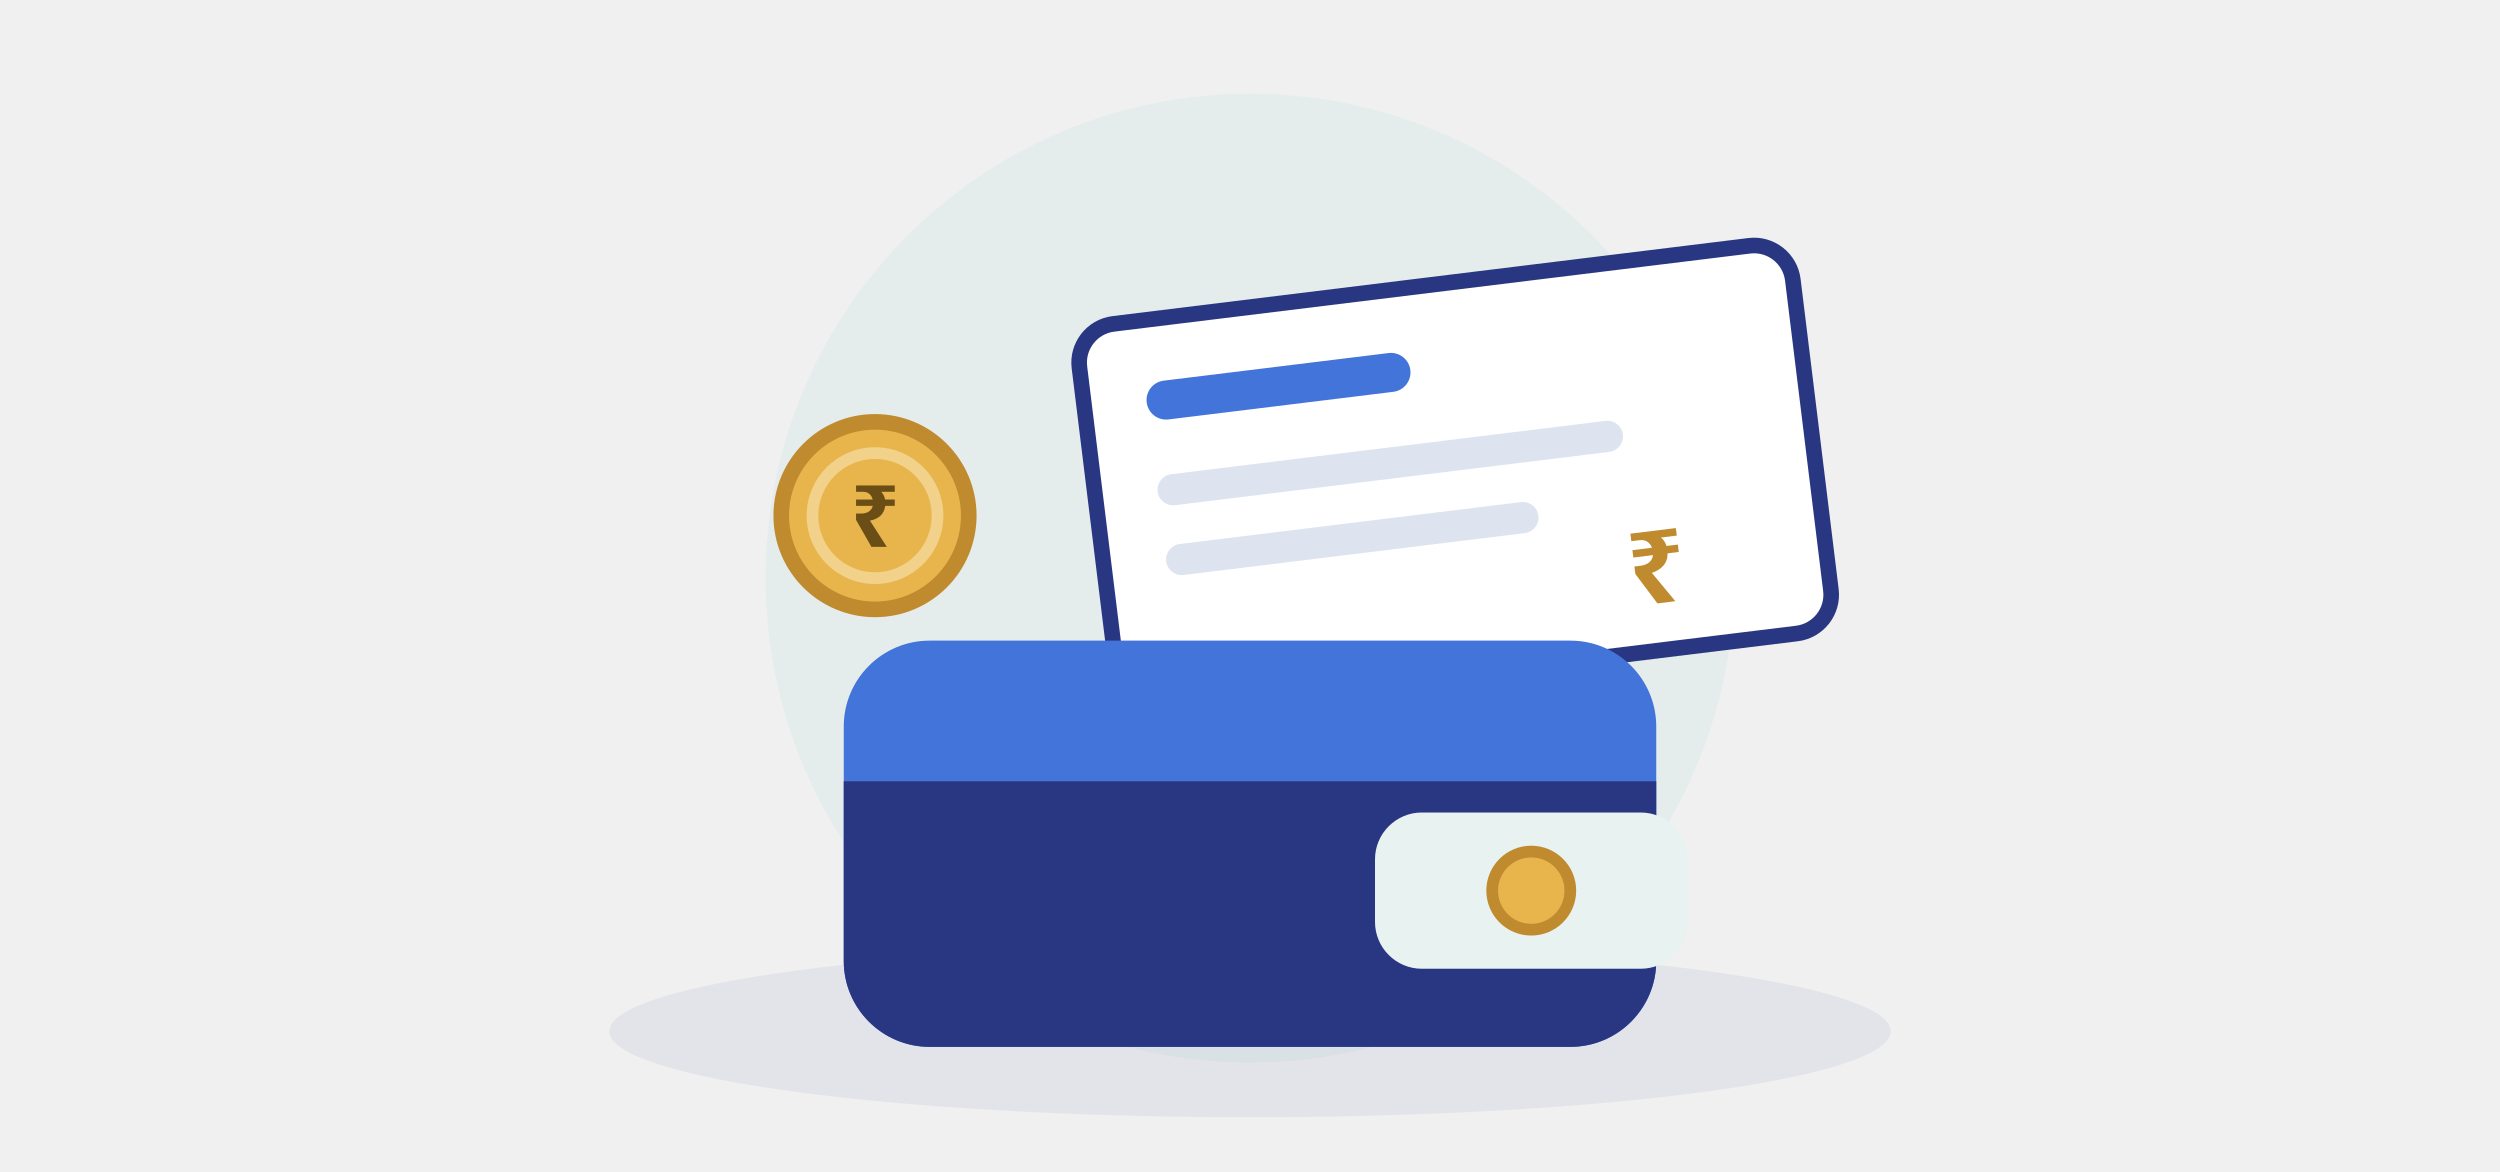
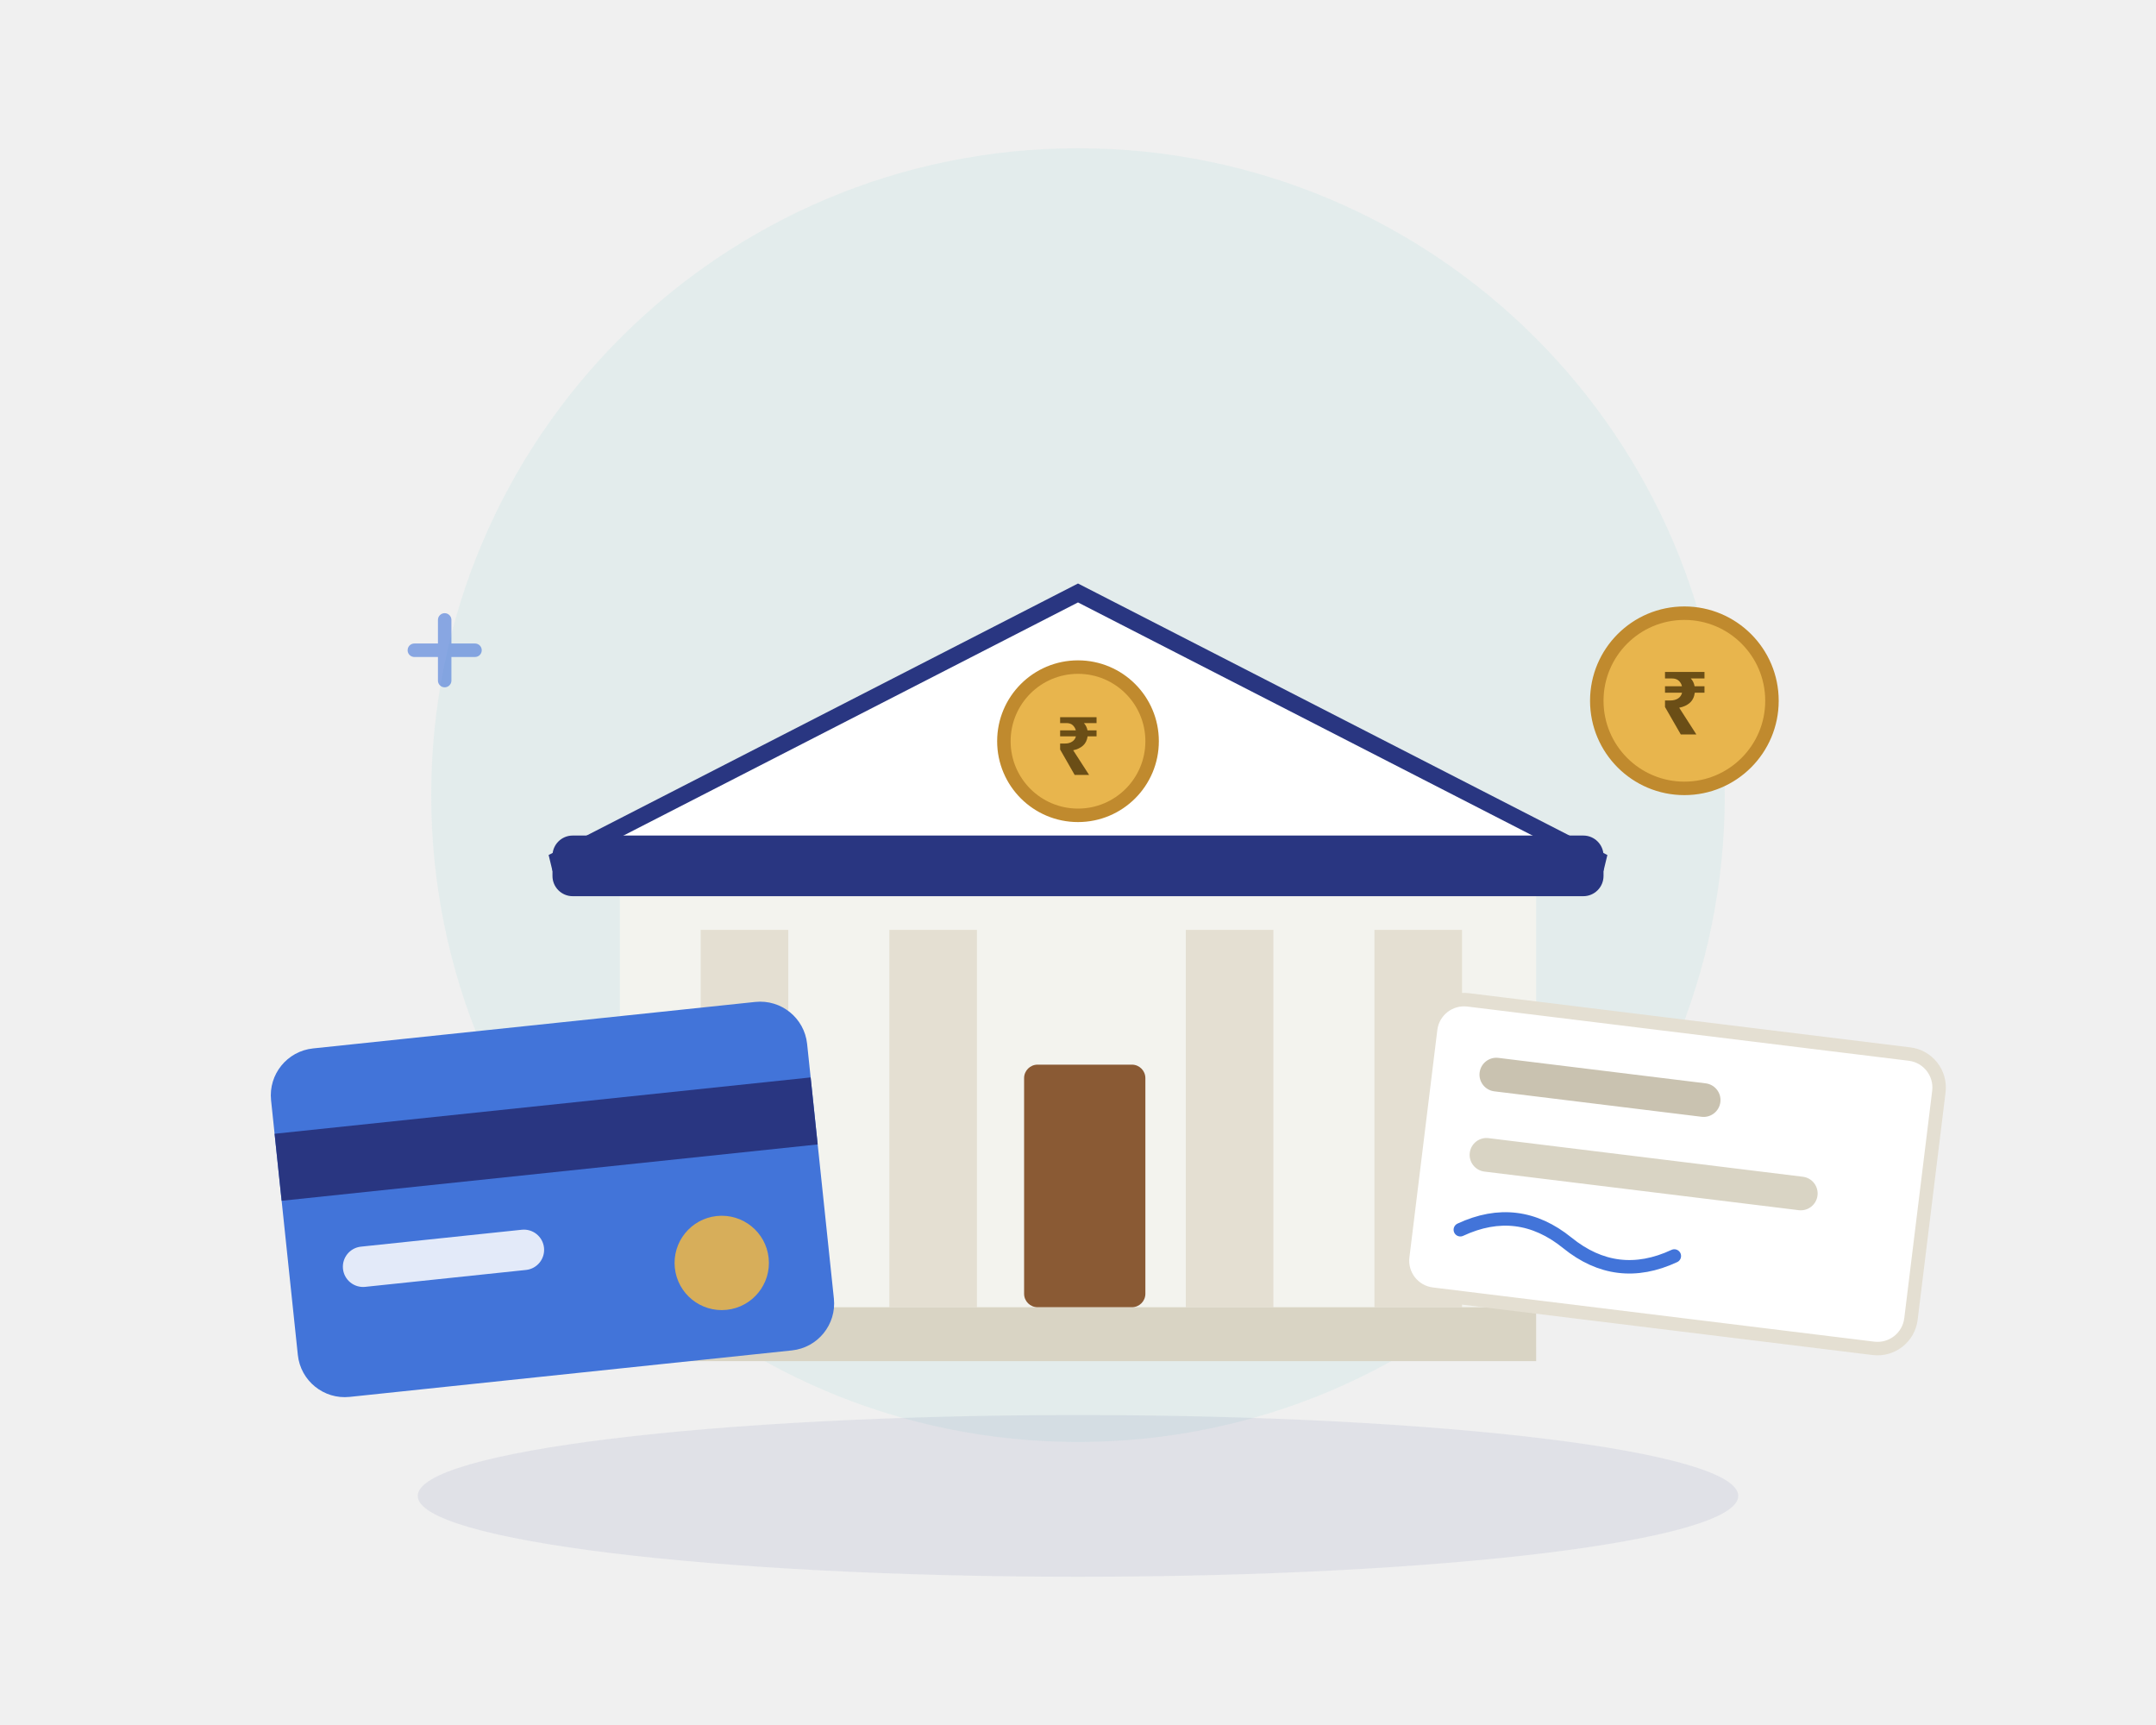
- <svg xmlns="http://www.w3.org/2000/svg" width="320" height="150" viewBox="0 0 320 150" fill="none" role="img">
-   <circle cx="160" cy="74" r="62" fill="#D0E7E6" opacity="0.35" />
-   <ellipse cx="160" cy="132" rx="82" ry="11" fill="#293681" opacity="0.07" />
-   <g transform="rotate(-7 172 60)">
-     <rect x="140" y="38" width="92" height="50" rx="5" fill="#FFFFFF" stroke="#293681" stroke-width="2" />
-     <rect x="148" y="46" width="34" height="5" rx="2.5" fill="#4274D9" />
-     <rect x="148" y="58" width="60" height="4" rx="2" fill="#DDE4F0" />
-     <rect x="148" y="67" width="48" height="4" rx="2" fill="#DDE4F0" />
-     <text x="214" y="82" font-family="system-ui, sans-serif" font-size="13" font-weight="700" fill="#C08A2E" text-anchor="end">₹</text>
+ <svg xmlns="http://www.w3.org/2000/svg" width="320" height="256" fill="none" viewBox="0 0 320 256">
+   <circle cx="160" cy="118" r="96" fill="#d0e7e6" opacity=".4" />
+   <ellipse cx="160" cy="222" fill="#293681" opacity=".08" rx="98" ry="12" />
+   <path fill="#f3f3ee" d="M92 128h136v72H92z" />
+   <path fill="#fff" stroke="#293681" stroke-width="2.5" d="m82 128 78-40 78 40Z" />
+   <rect width="156" height="9" x="82" y="124" fill="#293681" rx="3" />
+   <path fill="#e4dfd2" d="M104 138h13v56h-13zm28 0h13v56h-13zm44 0h13v56h-13zm28 0h13v56h-13z" />
+   <path fill="#d9d4c4" d="M92 194h136v8H92z" />
+   <rect width="18" height="36" x="152" y="158" fill="#8a5a34" rx="2" />
+   <circle cx="160" cy="110" r="11" fill="#e8b54d" stroke="#c08a2e" stroke-width="2" />
+   <text x="160" y="115" fill="#6b4e16" font-family="system-ui, sans-serif" font-size="12" font-weight="700" text-anchor="middle">₹</text>
+   <g transform="rotate(-6 82 178)">
+     <rect width="80" height="52" x="42" y="152" fill="#4274d9" rx="7" />
+     <path fill="#293681" d="M42 164h80v10H42z" />
+     <rect width="30" height="6" x="50" y="182" fill="#fff" opacity=".85" rx="3" />
+     <circle cx="106" cy="190" r="7" fill="#e8b54d" opacity=".9" />
  </g>
-   <g transform="translate(112,66)">
-     <circle r="12" fill="#E8B54D" stroke="#C08A2E" stroke-width="2" />
-     <circle r="8" fill="none" stroke="#F2D28A" stroke-width="1.5" />
-     <text x="0" y="4" font-family="system-ui, sans-serif" font-size="11" font-weight="700" fill="#6B4E16" text-anchor="middle">₹</text>
+   <g transform="rotate(7 246 174)">
+     <rect width="76" height="44" x="210" y="152" fill="#fff" stroke="#e4dfd2" stroke-width="2" rx="5" />
+     <rect width="36" height="5" x="218" y="160" fill="#c9c2b0" rx="2.5" />
+     <rect width="52" height="5" x="218" y="172" fill="#d9d4c4" rx="2.5" />
+     <path stroke="#4274d9" stroke-linecap="round" stroke-width="2" d="M218 186q8-5 16 0t16 0" />
  </g>
-   <rect x="108" y="82" width="104" height="52" rx="11" fill="#4274D9" />
-   <path d="M108 100 h104 v23 a11 11 0 0 1 -11 11 h-82 a11 11 0 0 1 -11 -11 Z" fill="#293681" />
-   <rect x="176" y="104" width="40" height="20" rx="6" fill="#E8F2F1" />
-   <circle cx="196" cy="114" r="5" fill="#E8B54D" stroke="#C08A2E" stroke-width="1.5" />
+   <circle cx="250" cy="104" r="13" fill="#e8b54d" stroke="#c08a2e" stroke-width="2" />
+   <text x="250" y="109" fill="#6b4e16" font-family="system-ui, sans-serif" font-size="13" font-weight="700" text-anchor="middle">₹</text>
+   <path stroke="#4274d9" stroke-linecap="round" stroke-width="2" d="M66 92v9m-4.5-4.5h9" opacity=".6" />
</svg>
